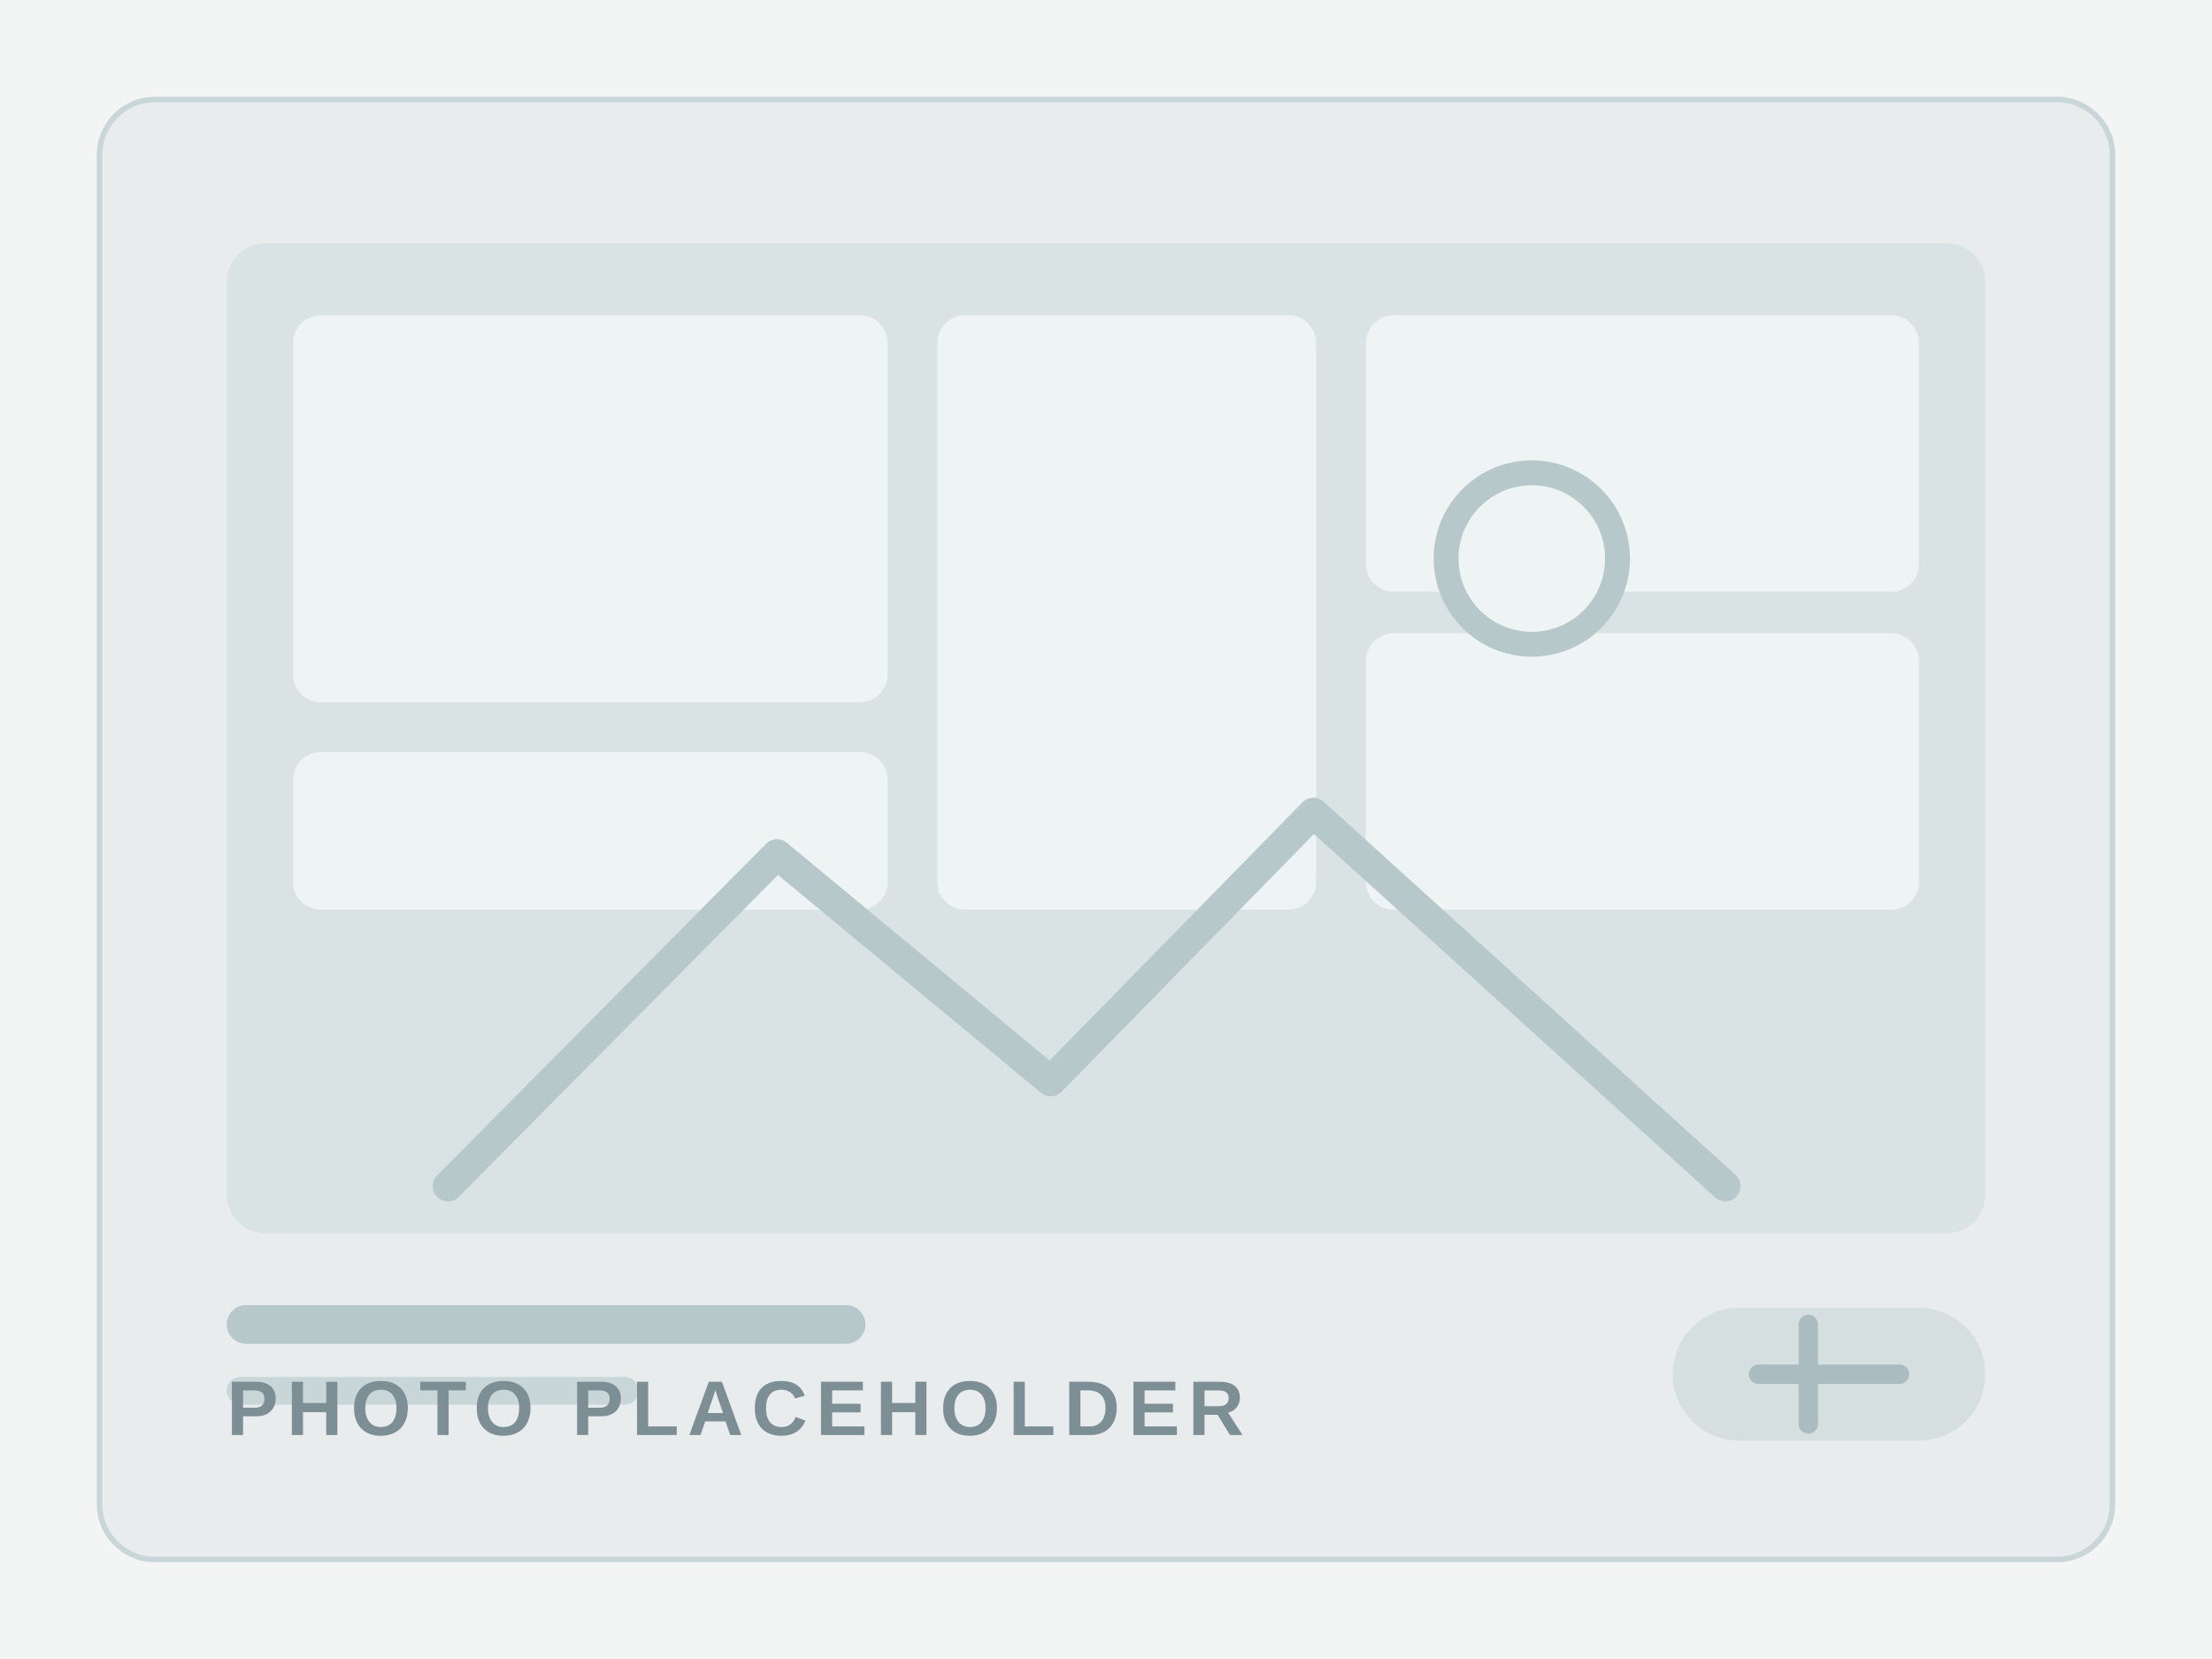
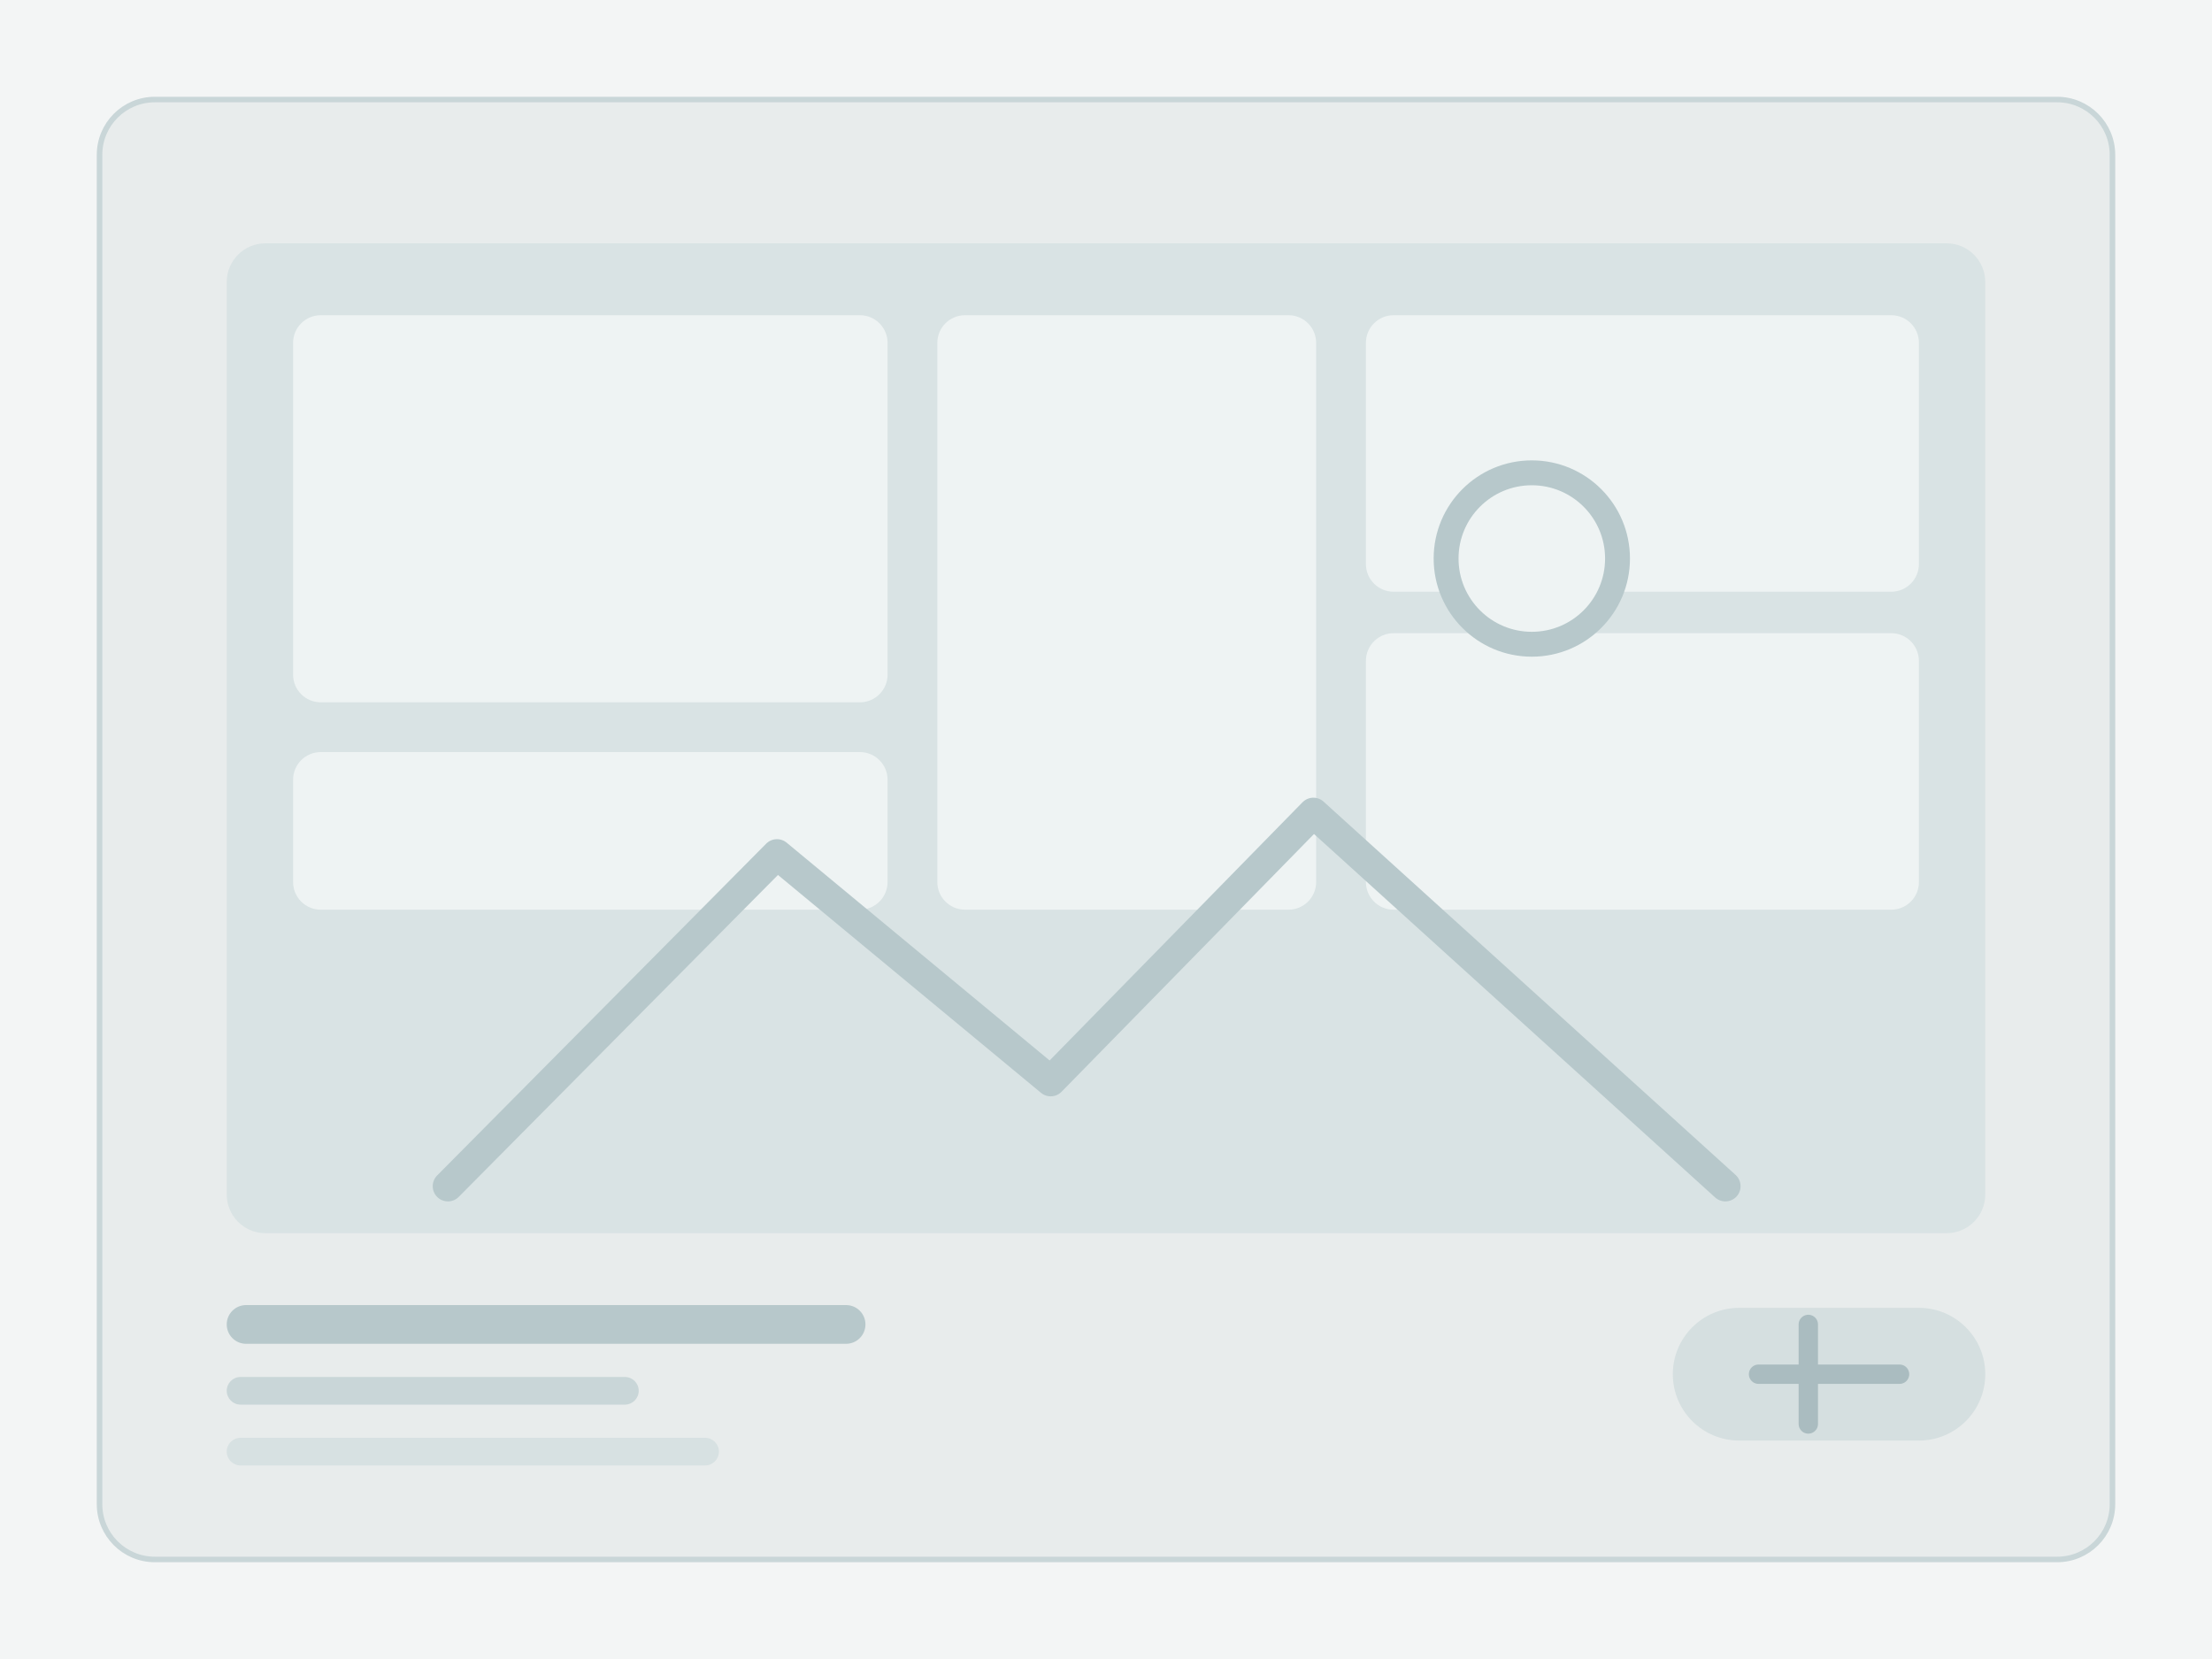
<svg xmlns="http://www.w3.org/2000/svg" width="1600" height="1200" viewBox="0 0 1600 1200" fill="none">
  <rect width="1600" height="1200" fill="#F3F5F5" />
  <rect x="72" y="72" width="1456" height="1056" rx="40" fill="#E8ECEC" stroke="#C9D6D8" stroke-width="4" />
  <rect x="164" y="176" width="1272" height="716" rx="28" fill="#D9E3E4" />
  <rect x="212" y="228" width="430" height="280" rx="20" fill="#EEF3F3" />
  <rect x="678" y="228" width="274" height="430" rx="20" fill="#EEF3F3" />
  <rect x="988" y="228" width="400" height="200" rx="20" fill="#EEF3F3" />
  <rect x="988" y="458" width="400" height="200" rx="20" fill="#EEF3F3" />
  <rect x="212" y="544" width="430" height="114" rx="20" fill="#EEF3F3" />
  <path d="M324 858L562 618L760 782L950 588L1248 858" stroke="#B7C8CB" stroke-width="22" stroke-linecap="round" stroke-linejoin="round" />
  <circle cx="1108" cy="404" r="62" fill="#EEF3F3" stroke="#B7C8CB" stroke-width="18" />
  <rect x="164" y="944" width="462" height="28" rx="14" fill="#B7C8CB" />
  <rect x="164" y="996" width="298" height="20" rx="10" fill="#C9D6D8" />
+   <rect x="164" y="1040" width="356" height="20" rx="10" fill="#D7E1E2" />
  <rect x="1210" y="946" width="226" height="96" rx="48" fill="#D5DFE0" />
  <path d="M1272 994H1374" stroke="#AABCC0" stroke-width="14" stroke-linecap="round" />
  <path d="M1308 958V1030" stroke="#AABCC0" stroke-width="14" stroke-linecap="round" />
-   <text x="164" y="1038" fill="#7C8F94" font-family="Arial, sans-serif" font-size="56" font-weight="700" letter-spacing="6">PHOTO PLACEHOLDER</text>
</svg>
